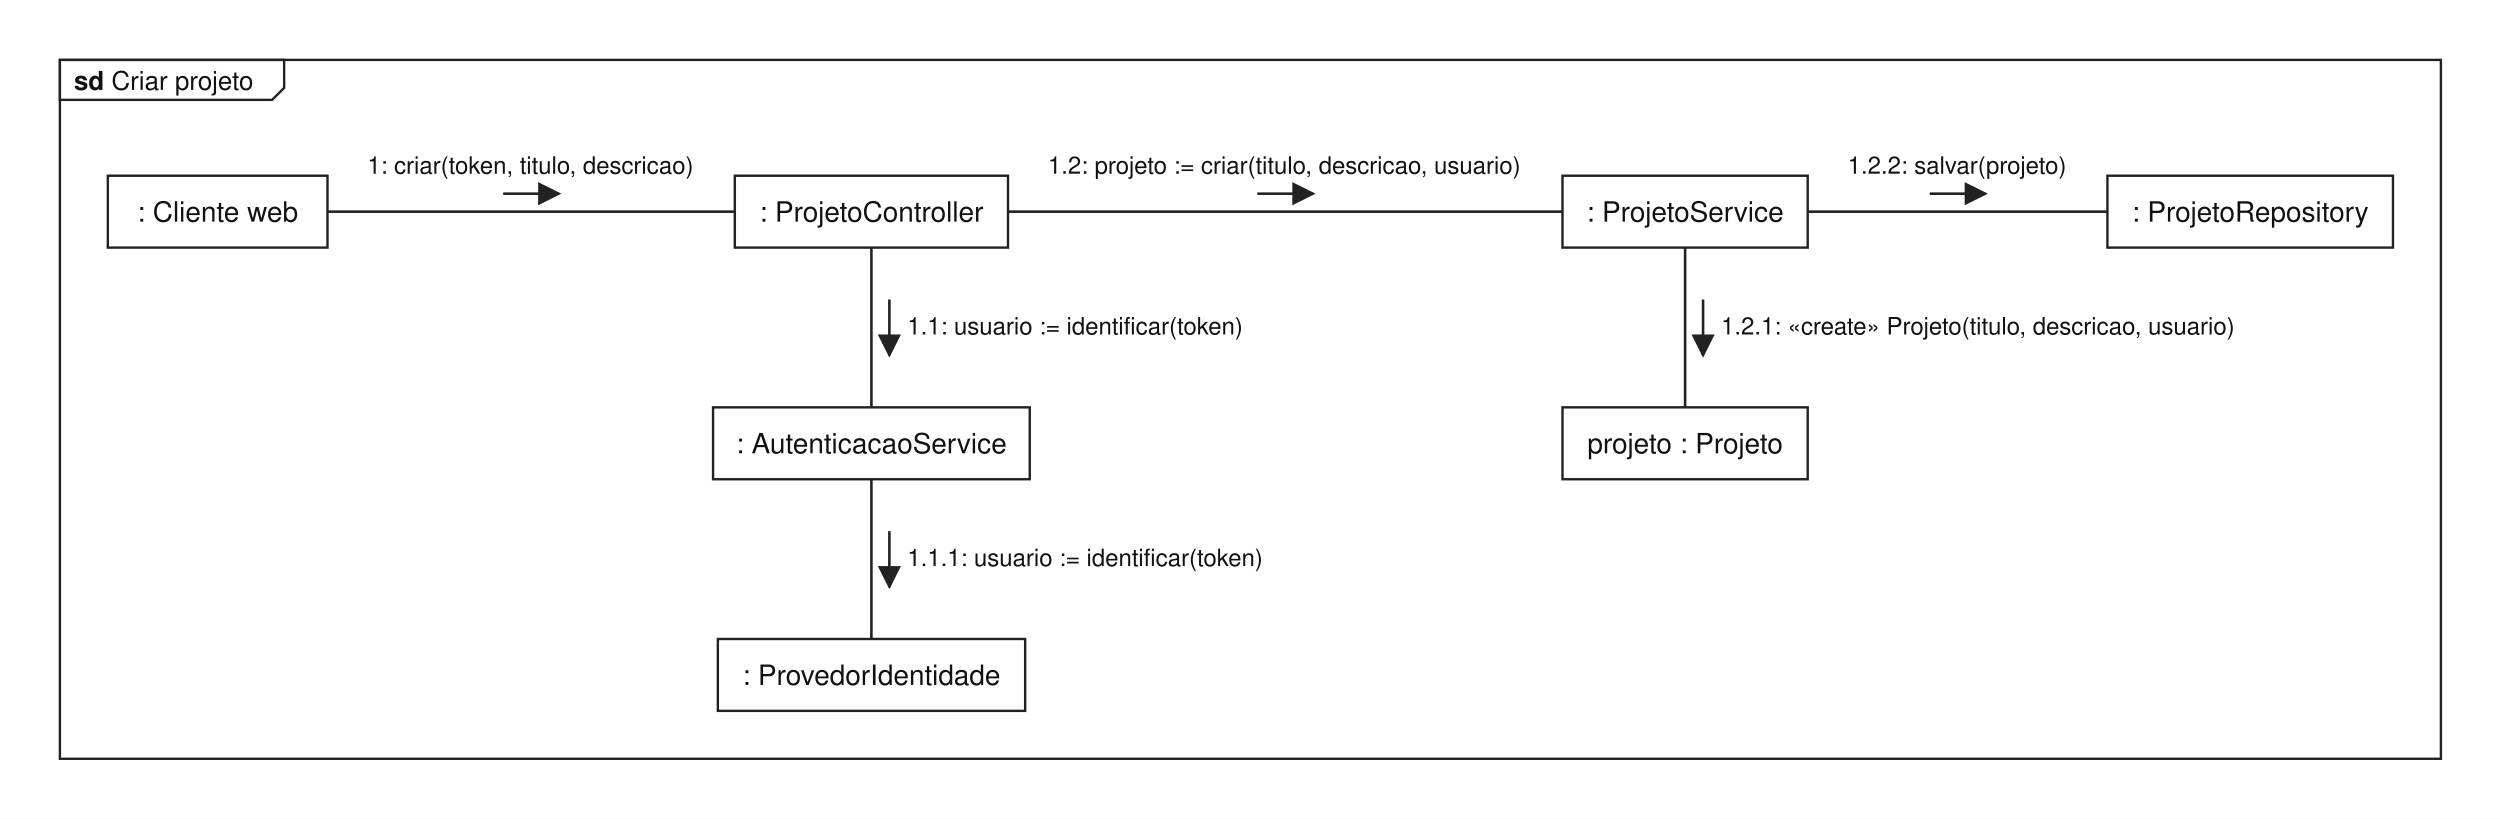
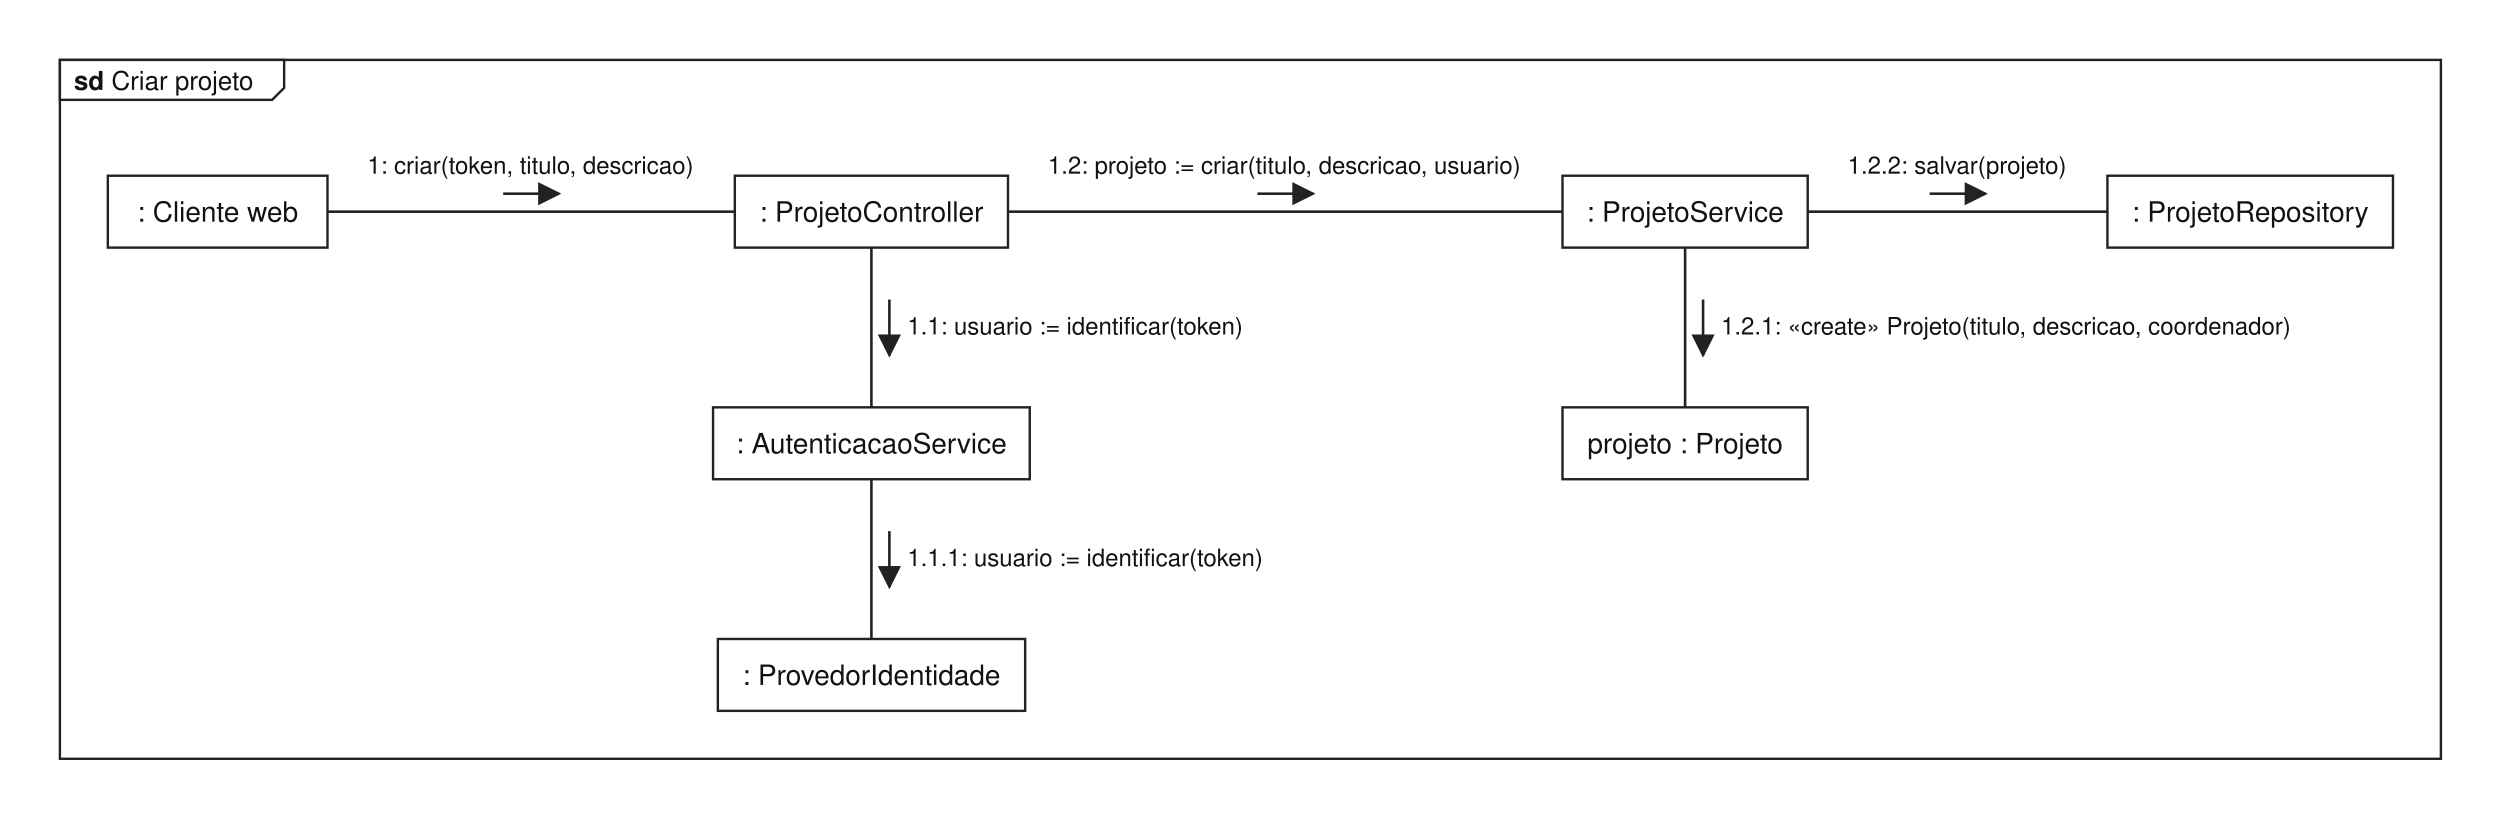
<svg xmlns="http://www.w3.org/2000/svg" width="1252" height="410" viewBox="0 0 1252 410" font-family="Helvetica, Arial, 'Liberation Sans', sans-serif">
  <defs>
    <marker id="seta" viewBox="0 0 12 12" refX="11" refY="6" markerWidth="12" markerHeight="12" orient="auto-start-reverse" markerUnits="userSpaceOnUse">
      <path d="M1,1 L11,6 L1,11" fill="none" stroke="#222" stroke-width="1.3" />
    </marker>
    <marker id="seta_cheia" viewBox="0 0 12 12" refX="11" refY="6" markerWidth="12" markerHeight="12" orient="auto-start-reverse" markerUnits="userSpaceOnUse">
      <path d="M1,1 L11,6 L1,11 Z" fill="#222" stroke="#222" stroke-width="1" />
    </marker>
    <marker id="triangulo" viewBox="0 0 16 16" refX="15" refY="8" markerWidth="16" markerHeight="16" orient="auto-start-reverse" markerUnits="userSpaceOnUse">
      <path d="M1,1 L15,8 L1,15 Z" fill="#fff" stroke="#222" stroke-width="1.3" />
    </marker>
    <marker id="losango" viewBox="0 0 22 12" refX="21" refY="6" markerWidth="22" markerHeight="12" orient="auto-start-reverse" markerUnits="userSpaceOnUse">
      <path d="M1,6 L11,1 L21,6 L11,11 Z" fill="#222" stroke="#222" stroke-width="1.2" />
    </marker>
    <marker id="losango_vazio" viewBox="0 0 22 12" refX="21" refY="6" markerWidth="22" markerHeight="12" orient="auto-start-reverse" markerUnits="userSpaceOnUse">
      <path d="M1,6 L11,1 L21,6 L11,11 Z" fill="#fff" stroke="#222" stroke-width="1.2" />
    </marker>
  </defs>
  <rect width="1252" height="410" fill="#fff" />
  <rect x="30.0" y="30.0" width="1192.4" height="350.0" fill="none" stroke="#222" stroke-width="1.2" />
  <path d="M30.0,30.0 H142.3 V44.0 L136.3,50.0 H30.0 Z" fill="#fff" stroke="#222" stroke-width="1.2" />
  <text x="37.0" y="45.0" font-size="13" text-anchor="start" font-weight="bold" font-style="normal" fill="#111">sd</text>
  <text x="55.8" y="45.0" font-size="13" text-anchor="start" font-weight="normal" font-style="normal" fill="#111">Criar projeto</text>
  <g transform="translate(54.0,88.0)">
    <polyline points="110.0,18.0 314.0,18.0" fill="none" stroke="#222" stroke-width="1.3" />
    <polyline points="198.0,9.0 226.0,9.0" fill="none" stroke="#222" stroke-width="1.3" marker-end="url(#seta_cheia)" />
    <text x="130.0" y="-1.0" font-size="12" text-anchor="start" stroke="#fff" stroke-width="5" stroke-linejoin="round" paint-order="stroke" font-weight="normal" font-style="normal" fill="#111">1: criar(token, titulo, descricao)</text>
    <polyline points="382.4,36.0 382.4,116.0" fill="none" stroke="#222" stroke-width="1.3" />
    <polyline points="391.4,62.0 391.4,90.0" fill="none" stroke="#222" stroke-width="1.3" marker-end="url(#seta_cheia)" />
    <text x="400.4" y="79.5" font-size="12" text-anchor="start" stroke="#fff" stroke-width="5" stroke-linejoin="round" paint-order="stroke" font-weight="normal" font-style="normal" fill="#111">1.1: usuario := identificar(token)</text>
    <polyline points="382.4,152.0 382.4,232.0" fill="none" stroke="#222" stroke-width="1.3" />
    <polyline points="391.4,178.0 391.4,206.0" fill="none" stroke="#222" stroke-width="1.3" marker-end="url(#seta_cheia)" />
    <text x="400.4" y="195.5" font-size="12" text-anchor="start" stroke="#fff" stroke-width="5" stroke-linejoin="round" paint-order="stroke" font-weight="normal" font-style="normal" fill="#111">1.1.1: usuario := identificar(token)</text>
    <polyline points="450.8,18.0 728.5,18.0" fill="none" stroke="#222" stroke-width="1.3" />
    <polyline points="575.7,9.0 603.7,9.0" fill="none" stroke="#222" stroke-width="1.3" marker-end="url(#seta_cheia)" />
    <text x="470.8" y="-1.0" font-size="12" text-anchor="start" stroke="#fff" stroke-width="5" stroke-linejoin="round" paint-order="stroke" font-weight="normal" font-style="normal" fill="#111">1.2: projeto := criar(titulo, descricao, usuario)</text>
    <polyline points="851.3,18.0 1001.4,18.0" fill="none" stroke="#222" stroke-width="1.3" />
    <polyline points="912.4,9.0 940.4,9.0" fill="none" stroke="#222" stroke-width="1.3" marker-end="url(#seta_cheia)" />
    <text x="871.3" y="-1.0" font-size="12" text-anchor="start" stroke="#fff" stroke-width="5" stroke-linejoin="round" paint-order="stroke" font-weight="normal" font-style="normal" fill="#111">1.2.2: salvar(projeto)</text>
    <polyline points="789.9,36.0 789.9,116.0" fill="none" stroke="#222" stroke-width="1.3" />
    <polyline points="798.9,62.0 798.9,90.0" fill="none" stroke="#222" stroke-width="1.3" marker-end="url(#seta_cheia)" />
-     <text x="807.9" y="79.5" font-size="12" text-anchor="start" stroke="#fff" stroke-width="5" stroke-linejoin="round" paint-order="stroke" font-weight="normal" font-style="normal" fill="#111">1.2.1: «create» Projeto(titulo, descricao, usuario)</text>
+     <text x="807.9" y="79.5" font-size="12" text-anchor="start" stroke="#fff" stroke-width="5" stroke-linejoin="round" paint-order="stroke" font-weight="normal" font-style="normal" fill="#111">1.2.1: «create» Projeto(titulo, descricao, coordenador)</text>
    <rect x="0.0" y="0.0" width="110.0" height="36.0" fill="#fff" stroke="#222" stroke-width="1.2" />
    <text x="55.0" y="23.0" font-size="14" text-anchor="middle" font-weight="normal" font-style="normal" fill="#111">: Cliente web</text>
    <rect x="314.0" y="0.0" width="136.8" height="36.0" fill="#fff" stroke="#222" stroke-width="1.2" />
    <text x="382.4" y="23.0" font-size="14" text-anchor="middle" font-weight="normal" font-style="normal" fill="#111">: ProjetoController</text>
    <rect x="303.1" y="116.0" width="158.6" height="36.0" fill="#fff" stroke="#222" stroke-width="1.2" />
    <text x="382.4" y="139.0" font-size="14" text-anchor="middle" font-weight="normal" font-style="normal" fill="#111">: AutenticacaoService</text>
    <rect x="305.5" y="232.0" width="153.9" height="36.0" fill="#fff" stroke="#222" stroke-width="1.2" />
    <text x="382.4" y="255.0" font-size="14" text-anchor="middle" font-weight="normal" font-style="normal" fill="#111">: ProvedorIdentidade</text>
    <rect x="728.5" y="0.0" width="122.8" height="36.0" fill="#fff" stroke="#222" stroke-width="1.2" />
    <text x="789.9" y="23.0" font-size="14" text-anchor="middle" font-weight="normal" font-style="normal" fill="#111">: ProjetoService</text>
    <rect x="728.5" y="116.0" width="122.8" height="36.0" fill="#fff" stroke="#222" stroke-width="1.2" />
    <text x="789.9" y="139.0" font-size="14" text-anchor="middle" font-weight="normal" font-style="normal" fill="#111">projeto : Projeto</text>
    <rect x="1001.4" y="0.0" width="143.0" height="36.0" fill="#fff" stroke="#222" stroke-width="1.2" />
    <text x="1072.9" y="23.0" font-size="14" text-anchor="middle" font-weight="normal" font-style="normal" fill="#111">: ProjetoRepository</text>
  </g>
</svg>
